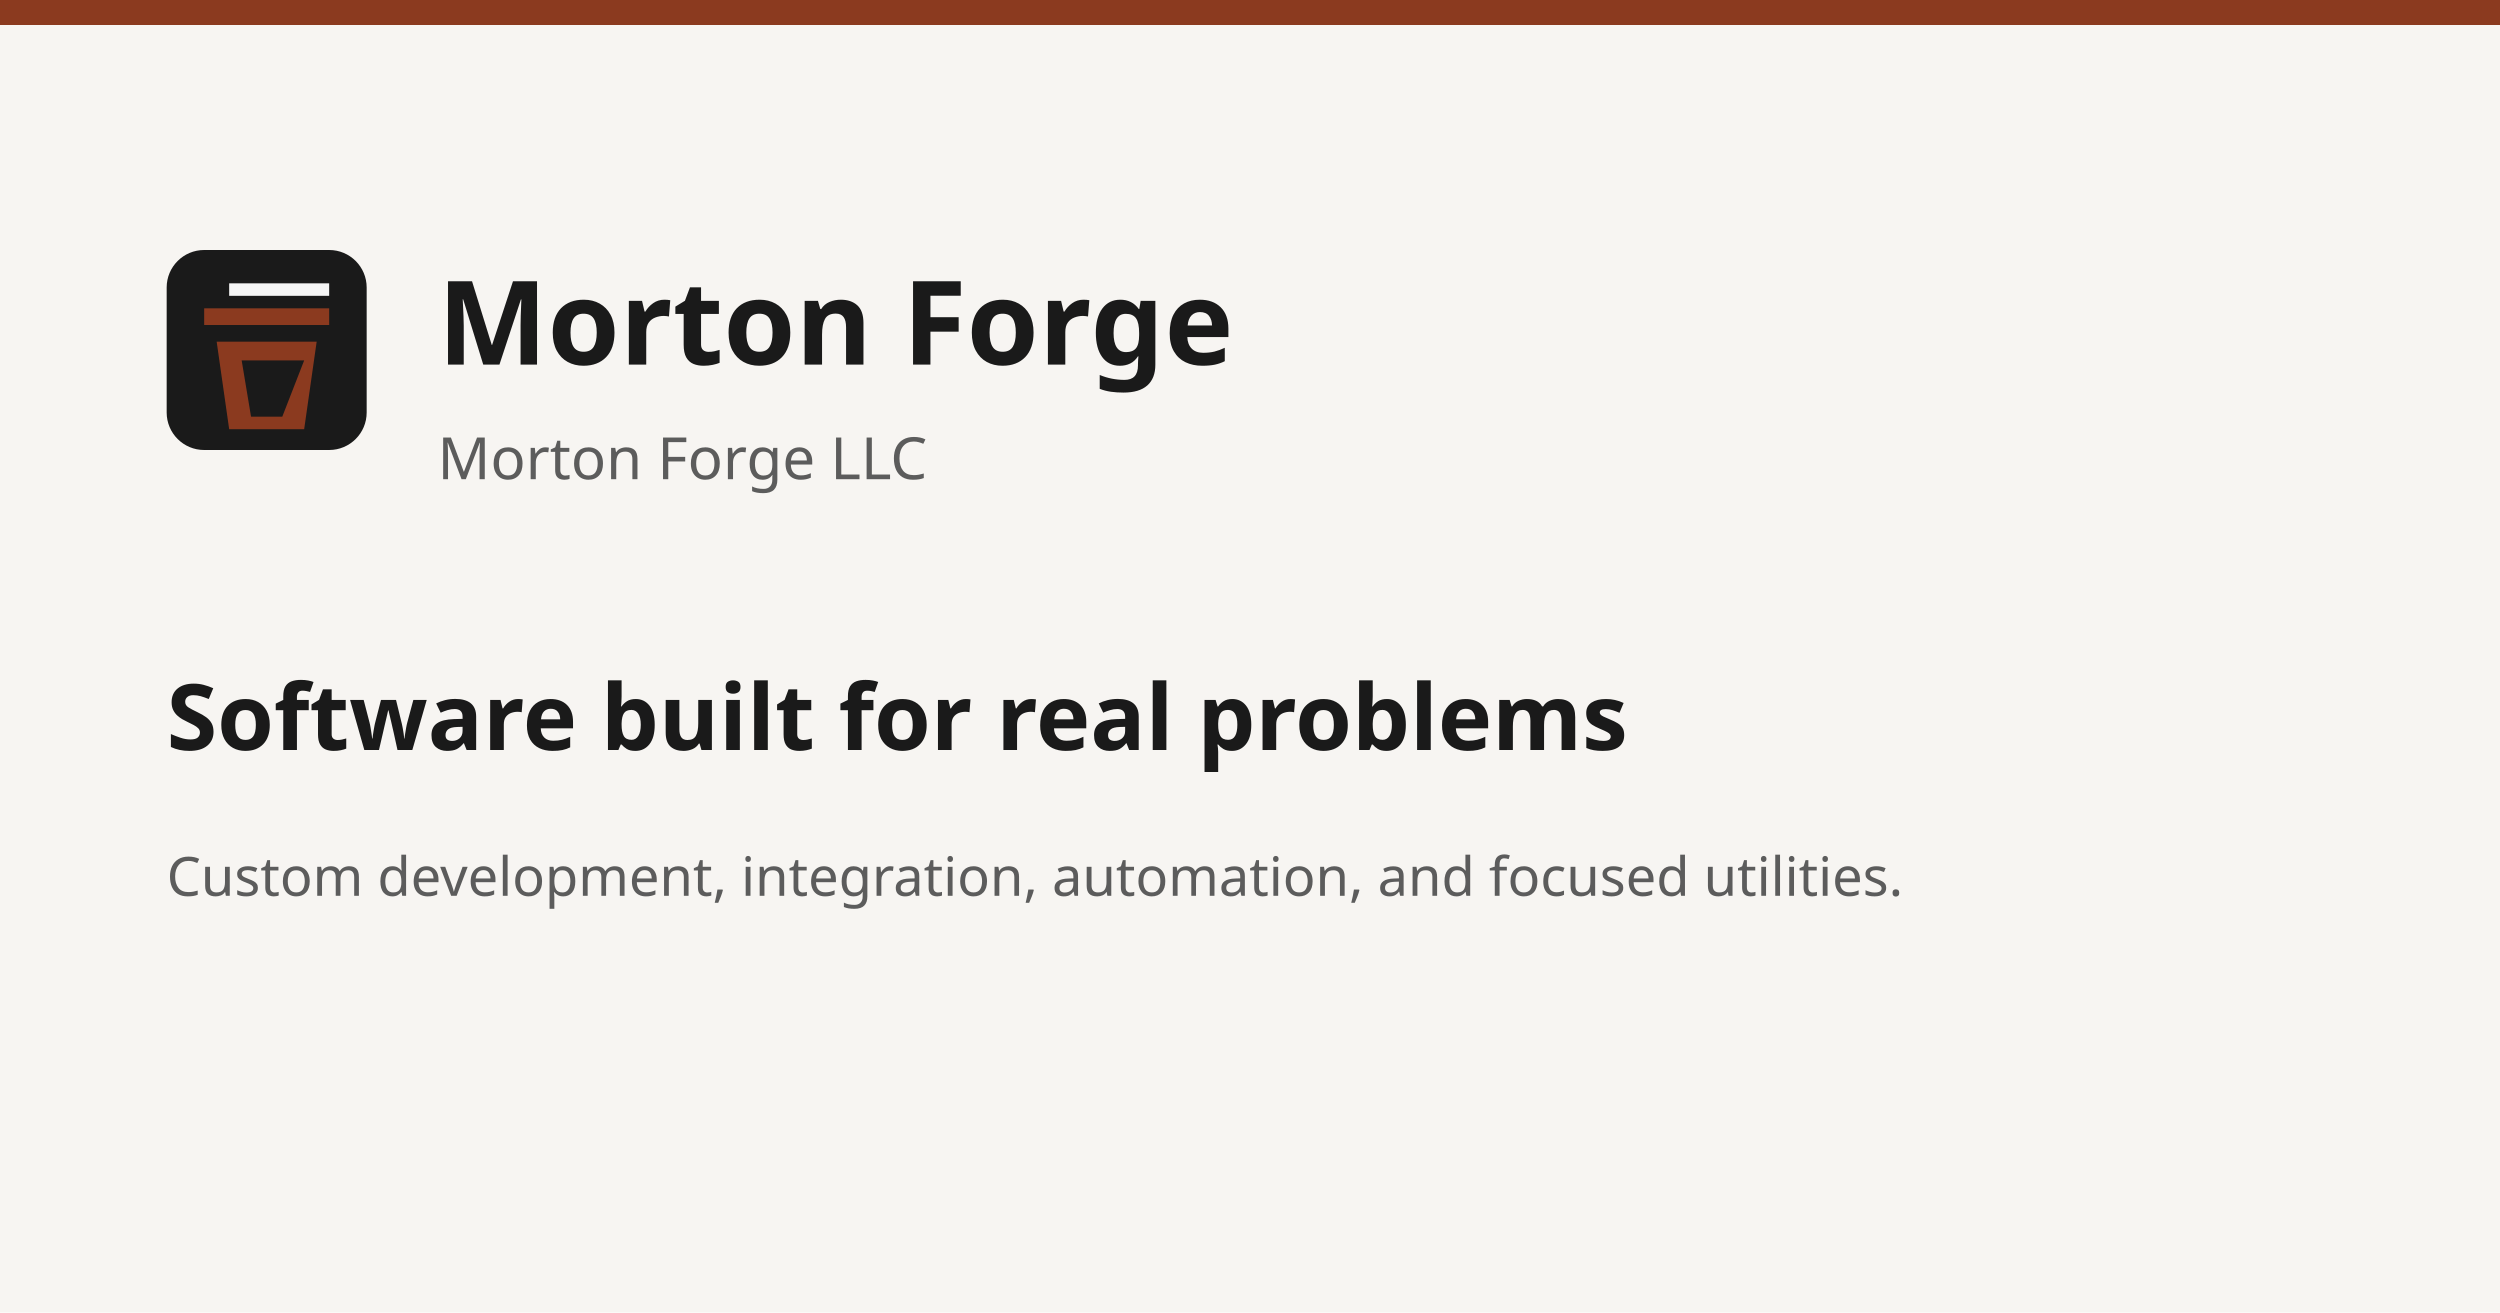
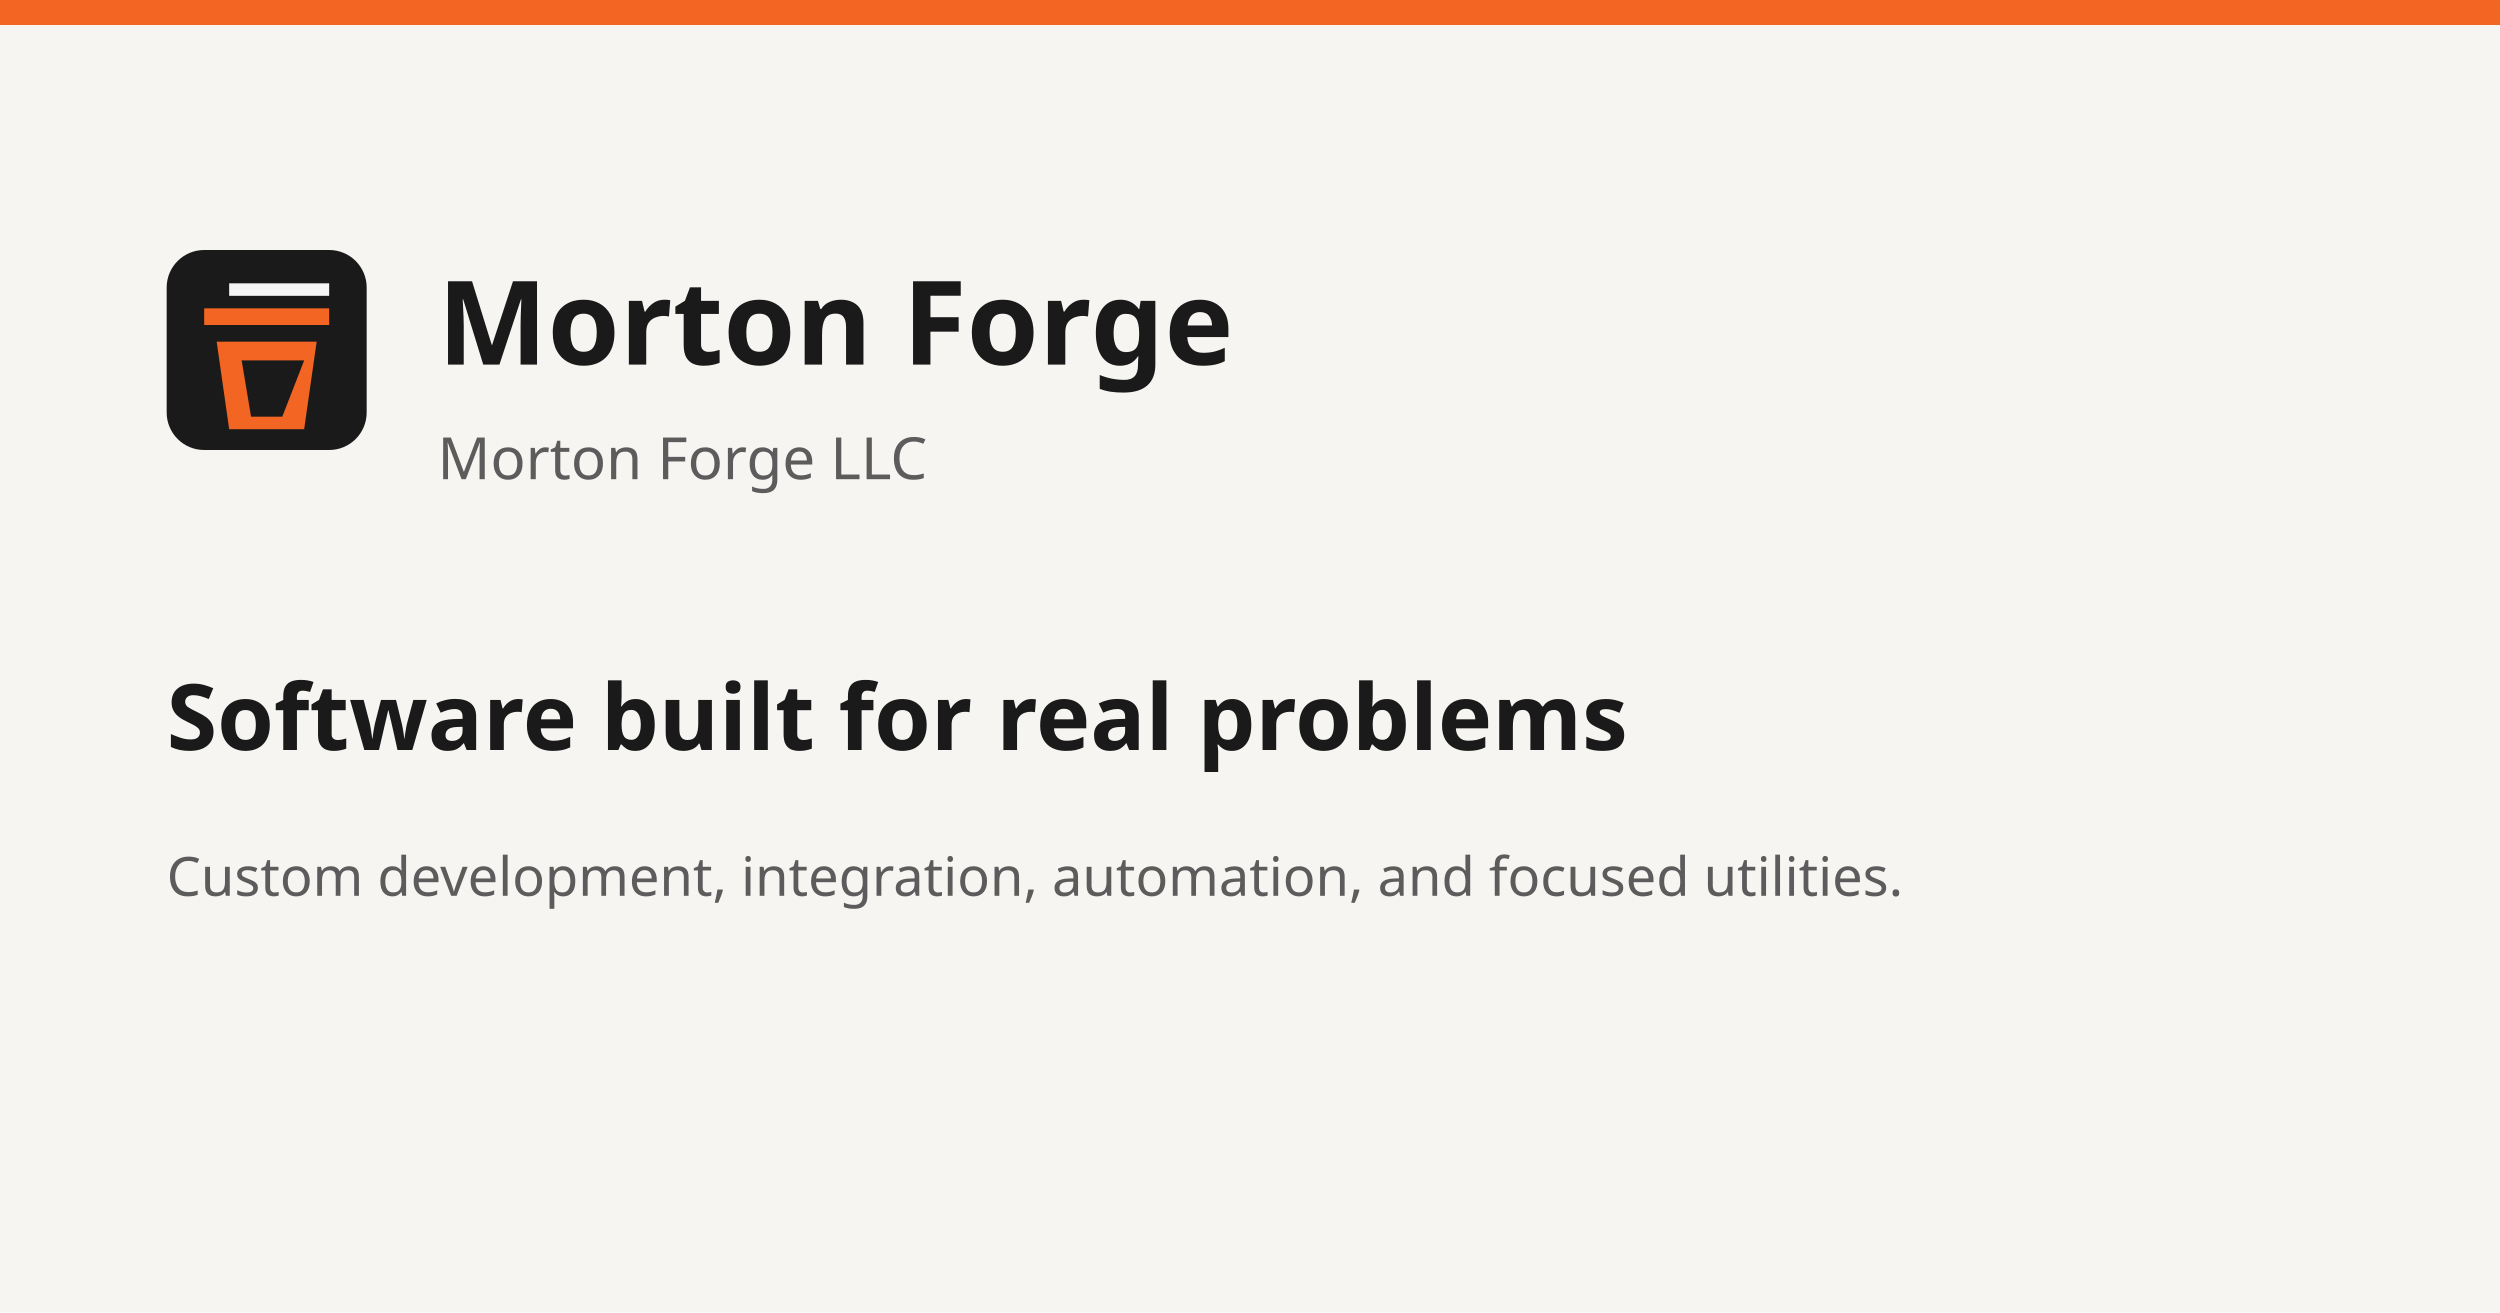
<svg xmlns="http://www.w3.org/2000/svg" width="1200" height="630" viewBox="0 0 1200 630" role="img" aria-label="Morton Forge - Software built for real problems">
  <rect width="1200" height="630" fill="#f7f5f2" />
-   <rect width="1200" height="12" fill="#8b3a1f" />
+   <rect width="1200" height="12" fill="#f26522" />
  <rect x="80" y="120" width="96" height="96" rx="18" fill="#1a1a1a" />
-   <path fill="#8b3a1f" d="M98 148h60v8H98v-8zm6 16h48l-6 42h-36l-6-42zm12 9 4.5 27h15L146 173h-24z" />
+   <path fill="#f26522" d="M98 148h60v8H98v-8zm6 16h48l-6 42h-36l-6-42zm12 9 4.5 27h15L146 173h-24z" />
  <path fill="#f5f5f5" d="M110 136h48v6h-48v-6z" />
  <text x="210" y="175" font-family="system-ui,Segoe UI,sans-serif" font-size="56" font-weight="700" fill="#1a1a1a">Morton Forge</text>
  <text x="210" y="230" font-family="system-ui,Segoe UI,sans-serif" font-size="28" fill="#5c5c5c">Morton Forge LLC</text>
  <text x="80" y="360" font-family="system-ui,Segoe UI,sans-serif" font-size="44" font-weight="600" fill="#1a1a1a">Software built for real problems</text>
  <text x="80" y="430" font-family="system-ui,Segoe UI,sans-serif" font-size="26" fill="#5c5c5c">Custom development, integration, automation, and focused utilities.</text>
</svg>
